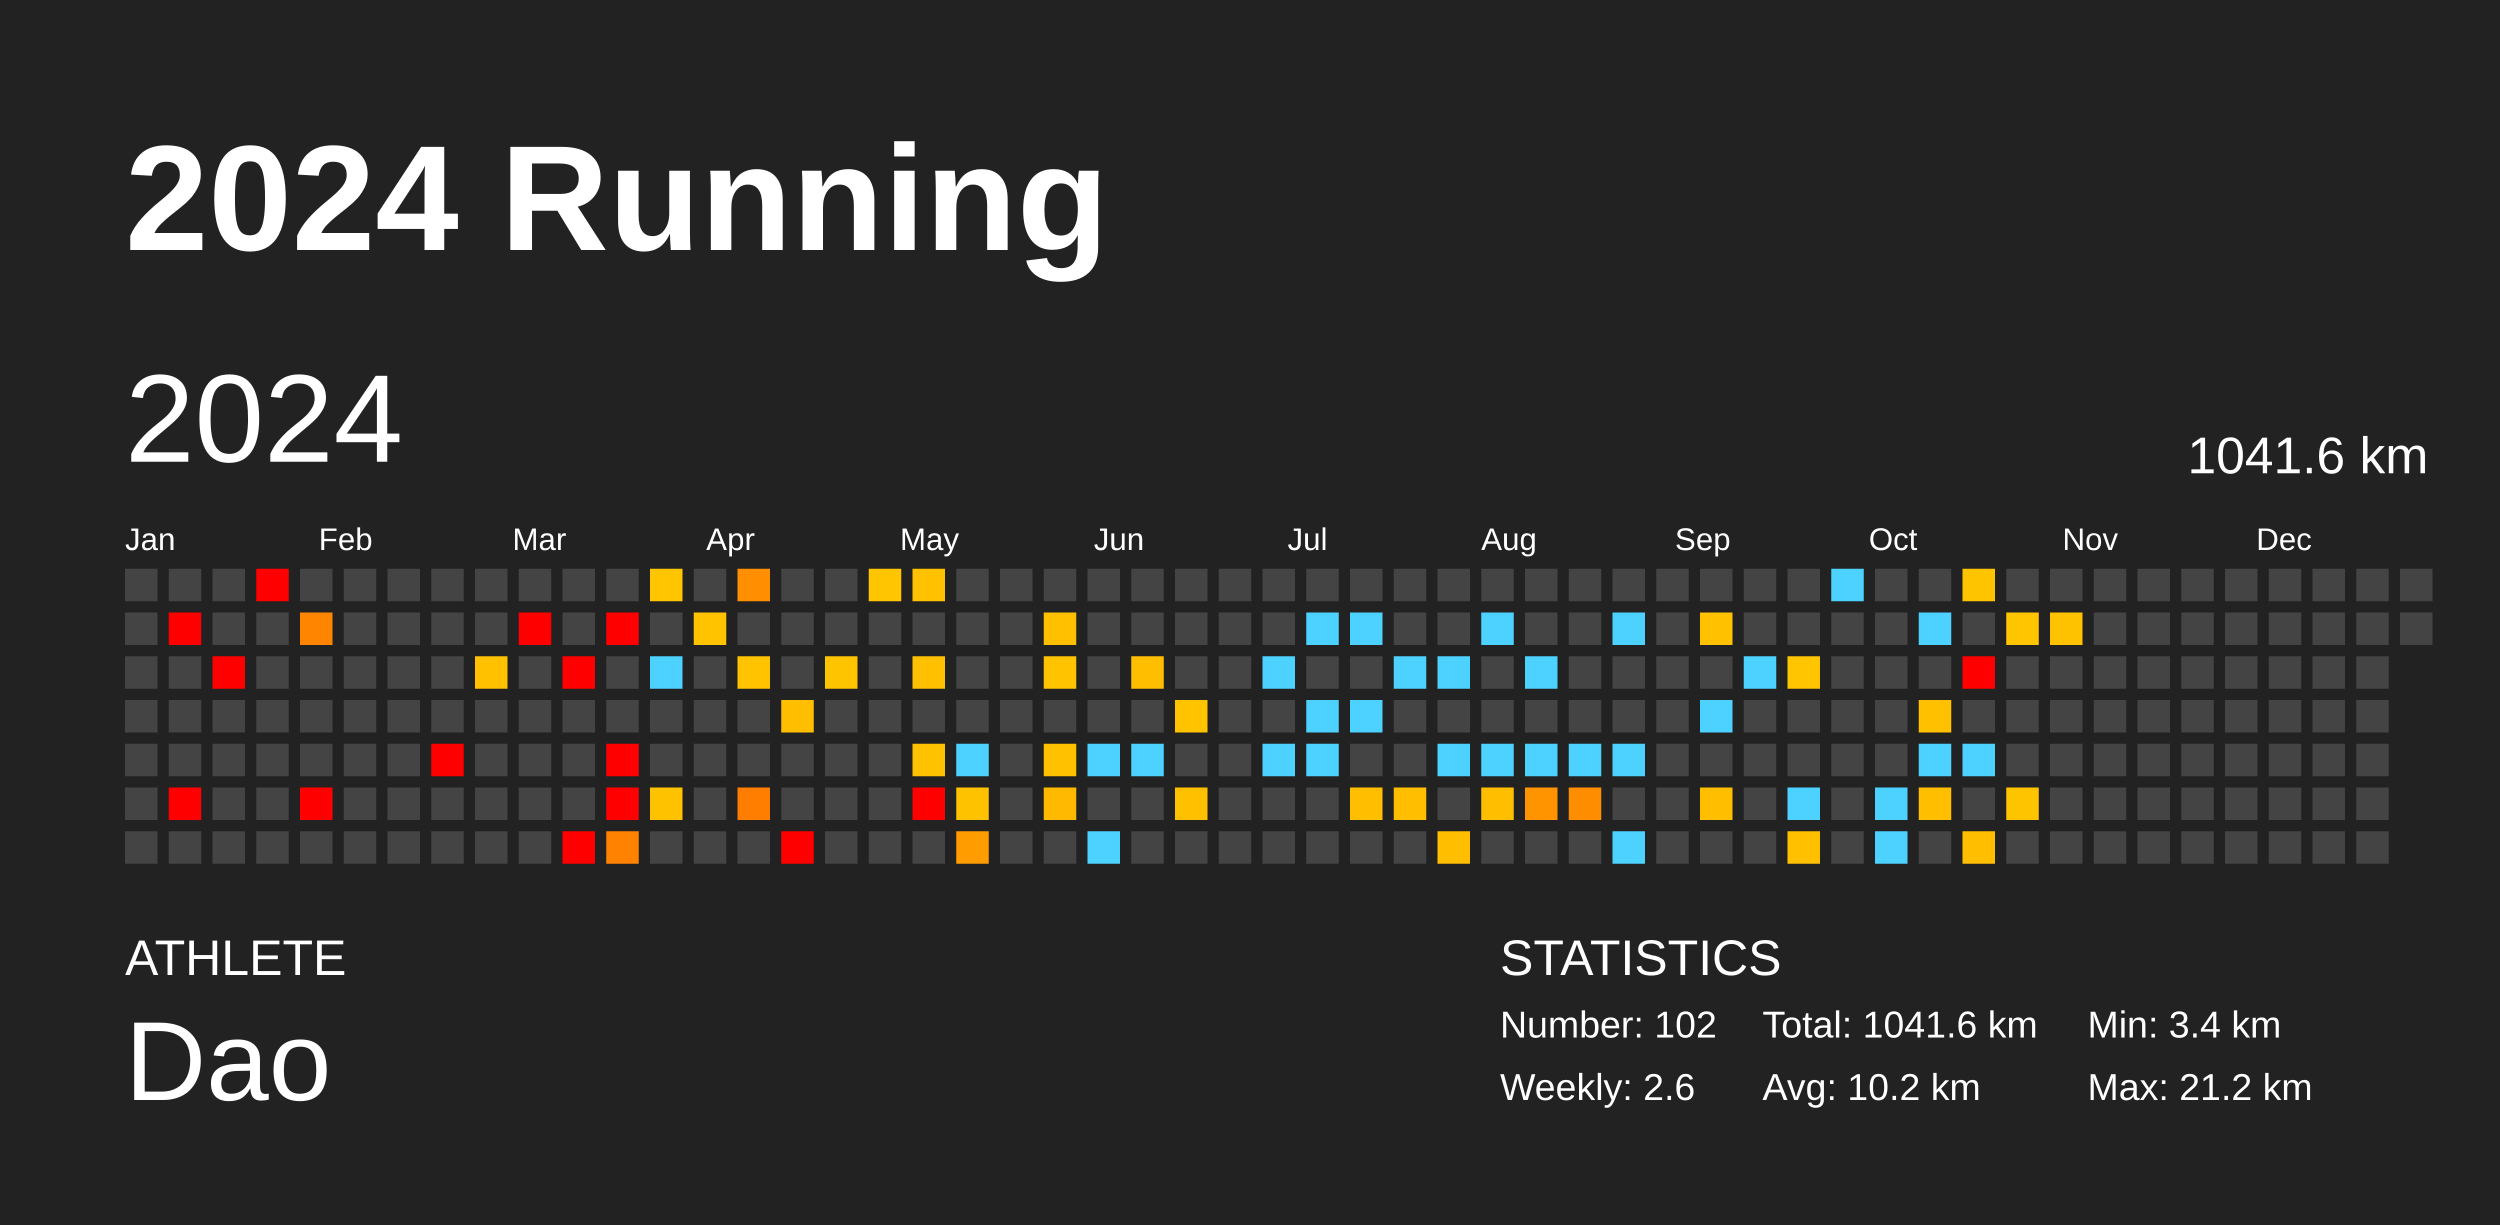
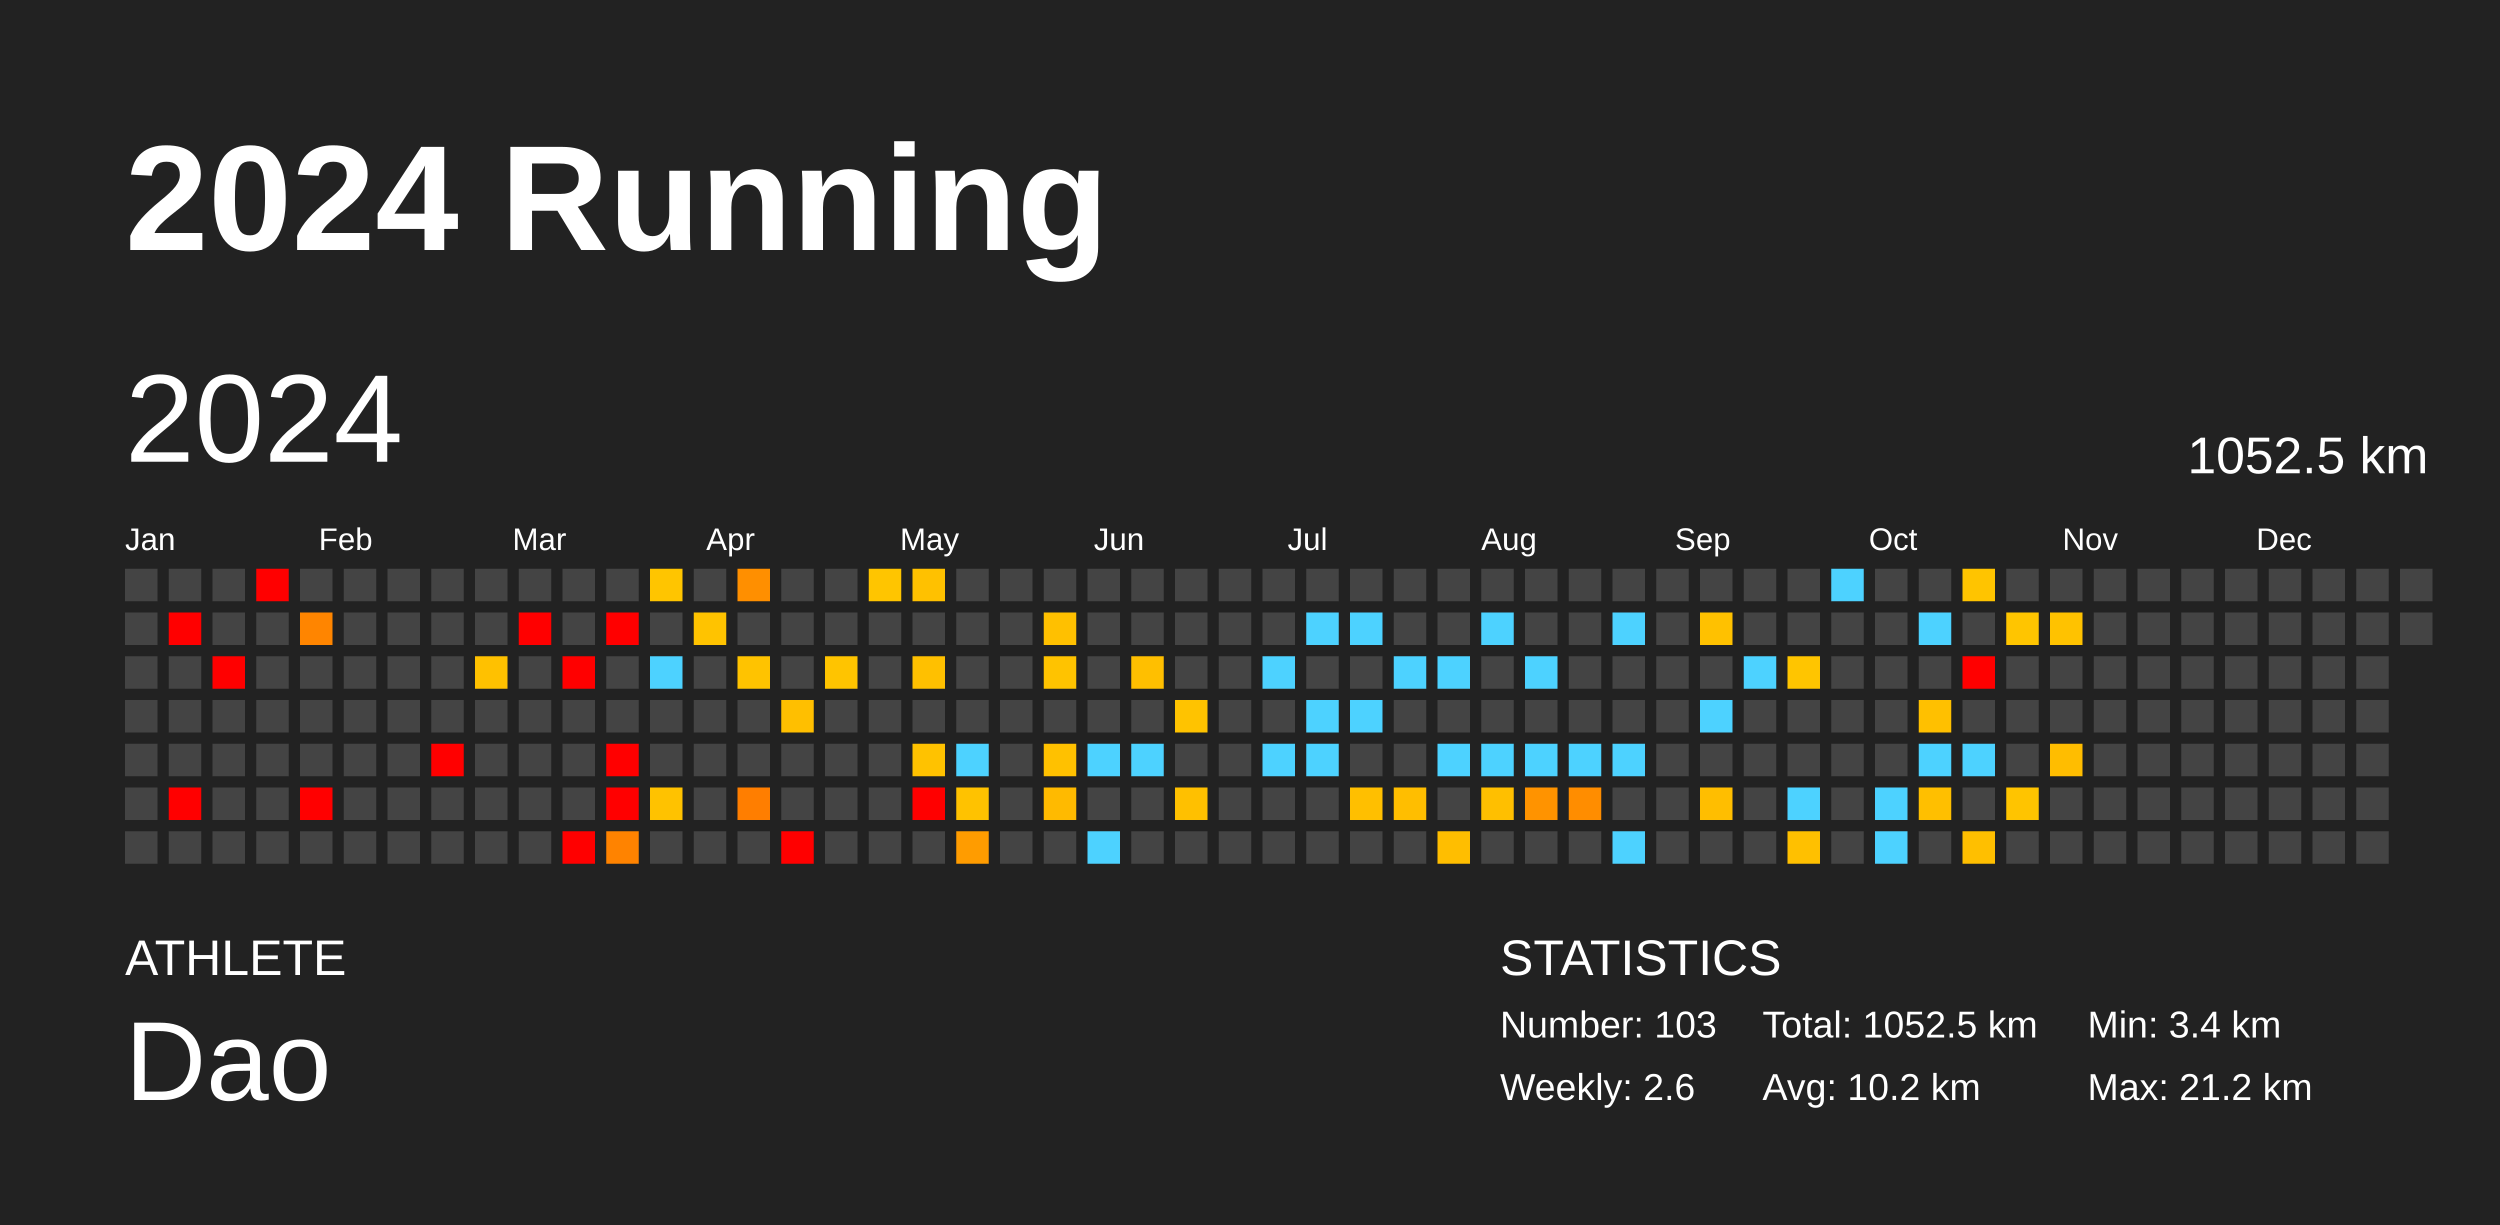
<svg xmlns="http://www.w3.org/2000/svg" baseProfile="full" height="98mm" version="1.1" viewBox="0,0,200,98" width="200mm">
  <defs />
  <rect fill="#222222" height="98" width="200" x="0" y="0" />
  <text fill="#FFFFFF" style="font-size:12px; font-family:Arial; font-weight:bold;" x="10" y="20">2024 Running</text>
  <text fill="#FFFFFF" style="font-size:4px; font-family:Arial" x="10" y="78">ATHLETE</text>
  <text fill="#FFFFFF" style="font-size:9px; font-family:Arial" x="10" y="88">Dao</text>
  <text fill="#FFFFFF" style="font-size:4px; font-family:Arial" x="120" y="78">STATISTICS</text>
-   <text fill="#FFFFFF" style="font-size:3px; font-family:Arial" x="120" y="83">Number: 102</text>
+   <text fill="#FFFFFF" style="font-size:3px; font-family:Arial" x="120" y="83">Number: 103</text>
  <text fill="#FFFFFF" style="font-size:3px; font-family:Arial" x="120" y="88">Weekly: 2.6</text>
-   <text fill="#FFFFFF" style="font-size:3px; font-family:Arial" x="141" y="83">Total: 1041.6 km</text>
+   <text fill="#FFFFFF" style="font-size:3px; font-family:Arial" x="141" y="83">Total: 1052.5 km</text>
  <text fill="#FFFFFF" style="font-size:3px; font-family:Arial" x="141" y="88">Avg: 10.2 km</text>
  <text fill="#FFFFFF" style="font-size:3px; font-family:Arial" x="167" y="83">Min: 3.4 km</text>
  <text fill="#FFFFFF" style="font-size:3px; font-family:Arial" x="167" y="88">Max: 21.2 km</text>
  <text dominant-baseline="hanging" fill="#FFFFFF" style="font-size:10.0px; font-family:Arial;" x="10" y="30">2024</text>
-   <text dominant-baseline="hanging" fill="#FFFFFF" style="font-size:4.125px; font-family:Arial;" x="175" y="35">1041.6 km</text>
+   <text dominant-baseline="hanging" fill="#FFFFFF" style="font-size:4.125px; font-family:Arial;" x="175" y="35">1052.5 km</text>
  <text fill="#FFFFFF" style="font-size:2.5px; font-family:Arial" x="10.0" y="44">Jan</text>
  <text fill="#FFFFFF" style="font-size:2.5px; font-family:Arial" x="25.5" y="44">Feb</text>
  <text fill="#FFFFFF" style="font-size:2.5px; font-family:Arial" x="41.0" y="44">Mar</text>
  <text fill="#FFFFFF" style="font-size:2.5px; font-family:Arial" x="56.5" y="44">Apr</text>
  <text fill="#FFFFFF" style="font-size:2.5px; font-family:Arial" x="72.0" y="44">May</text>
  <text fill="#FFFFFF" style="font-size:2.5px; font-family:Arial" x="87.5" y="44">Jun</text>
  <text fill="#FFFFFF" style="font-size:2.5px; font-family:Arial" x="103.0" y="44">Jul</text>
  <text fill="#FFFFFF" style="font-size:2.5px; font-family:Arial" x="118.5" y="44">Aug</text>
  <text fill="#FFFFFF" style="font-size:2.5px; font-family:Arial" x="134.0" y="44">Sep</text>
  <text fill="#FFFFFF" style="font-size:2.5px; font-family:Arial" x="149.5" y="44">Oct</text>
  <text fill="#FFFFFF" style="font-size:2.5px; font-family:Arial" x="165.0" y="44">Nov</text>
  <text fill="#FFFFFF" style="font-size:2.5px; font-family:Arial" x="180.5" y="44">Dec</text>
  <rect fill="#444444" height="2.6" width="2.6" x="10.0" y="45.5" />
  <rect fill="#444444" height="2.6" width="2.6" x="10.0" y="49.0" />
  <rect fill="#444444" height="2.6" width="2.6" x="10.0" y="52.5" />
  <rect fill="#444444" height="2.6" width="2.6" x="10.0" y="56.0" />
  <rect fill="#444444" height="2.6" width="2.6" x="10.0" y="59.5" />
  <rect fill="#444444" height="2.6" width="2.6" x="10.0" y="63.0" />
  <rect fill="#444444" height="2.6" width="2.6" x="10.0" y="66.5" />
  <rect fill="#444444" height="2.6" width="2.6" x="13.5" y="45.5" />
  <rect fill="red" height="2.6" width="2.6" x="13.5" y="49.0" />
  <rect fill="#444444" height="2.6" width="2.6" x="13.5" y="52.5" />
  <rect fill="#444444" height="2.6" width="2.6" x="13.5" y="56.0" />
  <rect fill="#444444" height="2.6" width="2.6" x="13.5" y="59.5" />
  <rect fill="red" height="2.6" width="2.6" x="13.5" y="63.0" />
  <rect fill="#444444" height="2.6" width="2.6" x="13.5" y="66.5" />
  <rect fill="#444444" height="2.6" width="2.6" x="17.0" y="45.5" />
  <rect fill="#444444" height="2.6" width="2.6" x="17.0" y="49.0" />
  <rect fill="red" height="2.6" width="2.6" x="17.0" y="52.5" />
  <rect fill="#444444" height="2.6" width="2.6" x="17.0" y="56.0" />
  <rect fill="#444444" height="2.6" width="2.6" x="17.0" y="59.5" />
  <rect fill="#444444" height="2.6" width="2.6" x="17.0" y="63.0" />
  <rect fill="#444444" height="2.6" width="2.6" x="17.0" y="66.5" />
  <rect fill="red" height="2.6" width="2.6" x="20.5" y="45.5" />
  <rect fill="#444444" height="2.6" width="2.6" x="20.5" y="49.0" />
  <rect fill="#444444" height="2.6" width="2.6" x="20.5" y="52.5" />
  <rect fill="#444444" height="2.6" width="2.6" x="20.5" y="56.0" />
  <rect fill="#444444" height="2.6" width="2.6" x="20.5" y="59.5" />
  <rect fill="#444444" height="2.6" width="2.6" x="20.5" y="63.0" />
  <rect fill="#444444" height="2.6" width="2.6" x="20.5" y="66.5" />
  <rect fill="#444444" height="2.6" width="2.6" x="24.0" y="45.5" />
  <rect fill="#ff8500" height="2.6" width="2.6" x="24.0" y="49.0" />
  <rect fill="#444444" height="2.6" width="2.6" x="24.0" y="52.5" />
  <rect fill="#444444" height="2.6" width="2.6" x="24.0" y="56.0" />
  <rect fill="#444444" height="2.6" width="2.6" x="24.0" y="59.5" />
  <rect fill="red" height="2.6" width="2.6" x="24.0" y="63.0" />
  <rect fill="#444444" height="2.6" width="2.6" x="24.0" y="66.5" />
  <rect fill="#444444" height="2.6" width="2.6" x="27.5" y="45.5" />
  <rect fill="#444444" height="2.6" width="2.6" x="27.5" y="49.0" />
  <rect fill="#444444" height="2.6" width="2.6" x="27.5" y="52.5" />
  <rect fill="#444444" height="2.6" width="2.6" x="27.5" y="56.0" />
  <rect fill="#444444" height="2.6" width="2.6" x="27.5" y="59.5" />
  <rect fill="#444444" height="2.6" width="2.6" x="27.5" y="63.0" />
  <rect fill="#444444" height="2.6" width="2.6" x="27.5" y="66.5" />
  <rect fill="#444444" height="2.6" width="2.6" x="31.0" y="45.5" />
  <rect fill="#444444" height="2.6" width="2.6" x="31.0" y="49.0" />
  <rect fill="#444444" height="2.6" width="2.6" x="31.0" y="52.5" />
  <rect fill="#444444" height="2.6" width="2.6" x="31.0" y="56.0" />
  <rect fill="#444444" height="2.6" width="2.6" x="31.0" y="59.5" />
  <rect fill="#444444" height="2.6" width="2.6" x="31.0" y="63.0" />
  <rect fill="#444444" height="2.6" width="2.6" x="31.0" y="66.5" />
  <rect fill="#444444" height="2.6" width="2.6" x="34.5" y="45.5" />
  <rect fill="#444444" height="2.6" width="2.6" x="34.5" y="49.0" />
  <rect fill="#444444" height="2.6" width="2.6" x="34.5" y="52.5" />
  <rect fill="#444444" height="2.6" width="2.6" x="34.5" y="56.0" />
  <rect fill="red" height="2.6" width="2.6" x="34.5" y="59.5" />
  <rect fill="#444444" height="2.6" width="2.6" x="34.5" y="63.0" />
  <rect fill="#444444" height="2.6" width="2.6" x="34.5" y="66.5" />
  <rect fill="#444444" height="2.6" width="2.6" x="38.0" y="45.5" />
  <rect fill="#444444" height="2.6" width="2.6" x="38.0" y="49.0" />
  <rect fill="#ffc100" height="2.6" width="2.6" x="38.0" y="52.5" />
  <rect fill="#444444" height="2.6" width="2.6" x="38.0" y="56.0" />
  <rect fill="#444444" height="2.6" width="2.6" x="38.0" y="59.5" />
  <rect fill="#444444" height="2.6" width="2.6" x="38.0" y="63.0" />
  <rect fill="#444444" height="2.6" width="2.6" x="38.0" y="66.5" />
  <rect fill="#444444" height="2.6" width="2.6" x="41.5" y="45.5" />
  <rect fill="red" height="2.6" width="2.6" x="41.5" y="49.0" />
  <rect fill="#444444" height="2.6" width="2.6" x="41.5" y="52.5" />
  <rect fill="#444444" height="2.6" width="2.6" x="41.5" y="56.0" />
  <rect fill="#444444" height="2.6" width="2.6" x="41.5" y="59.5" />
  <rect fill="#444444" height="2.6" width="2.6" x="41.5" y="63.0" />
  <rect fill="#444444" height="2.6" width="2.6" x="41.5" y="66.5" />
  <rect fill="#444444" height="2.6" width="2.6" x="45.0" y="45.5" />
  <rect fill="#444444" height="2.6" width="2.6" x="45.0" y="49.0" />
  <rect fill="red" height="2.6" width="2.6" x="45.0" y="52.5" />
  <rect fill="#444444" height="2.6" width="2.6" x="45.0" y="56.0" />
  <rect fill="#444444" height="2.6" width="2.6" x="45.0" y="59.5" />
  <rect fill="#444444" height="2.6" width="2.6" x="45.0" y="63.0" />
  <rect fill="red" height="2.6" width="2.6" x="45.0" y="66.5" />
  <rect fill="#444444" height="2.6" width="2.6" x="48.5" y="45.5" />
  <rect fill="red" height="2.6" width="2.6" x="48.5" y="49.0" />
  <rect fill="#444444" height="2.6" width="2.6" x="48.5" y="52.5" />
  <rect fill="#444444" height="2.6" width="2.6" x="48.5" y="56.0" />
  <rect fill="red" height="2.6" width="2.6" x="48.5" y="59.5" />
  <rect fill="red" height="2.6" width="2.6" x="48.5" y="63.0" />
  <rect fill="#ff8300" height="2.6" width="2.6" x="48.5" y="66.5" />
  <rect fill="#ffc500" height="2.6" width="2.6" x="52.0" y="45.5" />
  <rect fill="#444444" height="2.6" width="2.6" x="52.0" y="49.0" />
  <rect fill="#4dd2ff" height="2.6" width="2.6" x="52.0" y="52.5" />
  <rect fill="#444444" height="2.6" width="2.6" x="52.0" y="56.0" />
  <rect fill="#444444" height="2.6" width="2.6" x="52.0" y="59.5" />
  <rect fill="#ffc200" height="2.6" width="2.6" x="52.0" y="63.0" />
  <rect fill="#444444" height="2.6" width="2.6" x="52.0" y="66.5" />
  <rect fill="#444444" height="2.6" width="2.6" x="55.5" y="45.5" />
  <rect fill="#ffc300" height="2.6" width="2.6" x="55.5" y="49.0" />
  <rect fill="#444444" height="2.6" width="2.6" x="55.5" y="52.5" />
  <rect fill="#444444" height="2.6" width="2.6" x="55.5" y="56.0" />
  <rect fill="#444444" height="2.6" width="2.6" x="55.5" y="59.5" />
  <rect fill="#444444" height="2.6" width="2.6" x="55.5" y="63.0" />
  <rect fill="#444444" height="2.6" width="2.6" x="55.5" y="66.5" />
  <rect fill="#ff8f00" height="2.6" width="2.6" x="59.0" y="45.5" />
  <rect fill="#444444" height="2.6" width="2.6" x="59.0" y="49.0" />
  <rect fill="#ffc300" height="2.6" width="2.6" x="59.0" y="52.5" />
  <rect fill="#444444" height="2.6" width="2.6" x="59.0" y="56.0" />
  <rect fill="#444444" height="2.6" width="2.6" x="59.0" y="59.5" />
  <rect fill="#ff7e00" height="2.6" width="2.6" x="59.0" y="63.0" />
  <rect fill="#444444" height="2.6" width="2.6" x="59.0" y="66.5" />
  <rect fill="#444444" height="2.6" width="2.6" x="62.5" y="45.5" />
  <rect fill="#444444" height="2.6" width="2.6" x="62.5" y="49.0" />
  <rect fill="#444444" height="2.6" width="2.6" x="62.5" y="52.5" />
  <rect fill="#ffbf00" height="2.6" width="2.6" x="62.5" y="56.0" />
  <rect fill="#444444" height="2.6" width="2.6" x="62.5" y="59.5" />
  <rect fill="#444444" height="2.6" width="2.6" x="62.5" y="63.0" />
  <rect fill="red" height="2.6" width="2.6" x="62.5" y="66.5" />
  <rect fill="#444444" height="2.6" width="2.6" x="66.0" y="45.5" />
  <rect fill="#444444" height="2.6" width="2.6" x="66.0" y="49.0" />
  <rect fill="#ffc400" height="2.6" width="2.6" x="66.0" y="52.5" />
  <rect fill="#444444" height="2.6" width="2.6" x="66.0" y="56.0" />
  <rect fill="#444444" height="2.6" width="2.6" x="66.0" y="59.5" />
  <rect fill="#444444" height="2.6" width="2.6" x="66.0" y="63.0" />
  <rect fill="#444444" height="2.6" width="2.6" x="66.0" y="66.5" />
  <rect fill="#ffc500" height="2.6" width="2.6" x="69.5" y="45.5" />
  <rect fill="#444444" height="2.6" width="2.6" x="69.5" y="49.0" />
  <rect fill="#444444" height="2.6" width="2.6" x="69.5" y="52.5" />
  <rect fill="#444444" height="2.6" width="2.6" x="69.5" y="56.0" />
  <rect fill="#444444" height="2.6" width="2.6" x="69.5" y="59.5" />
  <rect fill="#444444" height="2.6" width="2.6" x="69.5" y="63.0" />
  <rect fill="#444444" height="2.6" width="2.6" x="69.5" y="66.5" />
  <rect fill="#ffc100" height="2.6" width="2.6" x="73.0" y="45.5" />
  <rect fill="#444444" height="2.6" width="2.6" x="73.0" y="49.0" />
  <rect fill="#ffc000" height="2.6" width="2.6" x="73.0" y="52.5" />
  <rect fill="#444444" height="2.6" width="2.6" x="73.0" y="56.0" />
  <rect fill="#ffc200" height="2.6" width="2.6" x="73.0" y="59.5" />
  <rect fill="red" height="2.6" width="2.6" x="73.0" y="63.0" />
  <rect fill="#444444" height="2.6" width="2.6" x="73.0" y="66.5" />
  <rect fill="#444444" height="2.6" width="2.6" x="76.5" y="45.5" />
  <rect fill="#444444" height="2.6" width="2.6" x="76.5" y="49.0" />
  <rect fill="#444444" height="2.6" width="2.6" x="76.5" y="52.5" />
  <rect fill="#444444" height="2.6" width="2.6" x="76.5" y="56.0" />
  <rect fill="#4dd2ff" height="2.6" width="2.6" x="76.5" y="59.5" />
  <rect fill="#ffc200" height="2.6" width="2.6" x="76.5" y="63.0" />
  <rect fill="#ff9c00" height="2.6" width="2.6" x="76.5" y="66.5" />
  <rect fill="#444444" height="2.6" width="2.6" x="80.0" y="45.5" />
  <rect fill="#444444" height="2.6" width="2.6" x="80.0" y="49.0" />
  <rect fill="#444444" height="2.6" width="2.6" x="80.0" y="52.5" />
  <rect fill="#444444" height="2.6" width="2.6" x="80.0" y="56.0" />
  <rect fill="#444444" height="2.6" width="2.6" x="80.0" y="59.5" />
  <rect fill="#444444" height="2.6" width="2.6" x="80.0" y="63.0" />
  <rect fill="#444444" height="2.6" width="2.6" x="80.0" y="66.5" />
  <rect fill="#444444" height="2.6" width="2.6" x="83.5" y="45.5" />
  <rect fill="#ffc000" height="2.6" width="2.6" x="83.5" y="49.0" />
  <rect fill="#ffc300" height="2.6" width="2.6" x="83.5" y="52.5" />
  <rect fill="#444444" height="2.6" width="2.6" x="83.5" y="56.0" />
  <rect fill="#ffc100" height="2.6" width="2.6" x="83.5" y="59.5" />
  <rect fill="#ffba00" height="2.6" width="2.6" x="83.5" y="63.0" />
  <rect fill="#444444" height="2.6" width="2.6" x="83.5" y="66.5" />
  <rect fill="#444444" height="2.6" width="2.6" x="87.0" y="45.5" />
  <rect fill="#444444" height="2.6" width="2.6" x="87.0" y="49.0" />
  <rect fill="#444444" height="2.6" width="2.6" x="87.0" y="52.5" />
  <rect fill="#444444" height="2.6" width="2.6" x="87.0" y="56.0" />
  <rect fill="#4dd2ff" height="2.6" width="2.6" x="87.0" y="59.5" />
  <rect fill="#444444" height="2.6" width="2.6" x="87.0" y="63.0" />
  <rect fill="#4dd2ff" height="2.6" width="2.6" x="87.0" y="66.5" />
  <rect fill="#444444" height="2.6" width="2.6" x="90.5" y="45.5" />
  <rect fill="#444444" height="2.6" width="2.6" x="90.5" y="49.0" />
  <rect fill="#ffbf00" height="2.6" width="2.6" x="90.5" y="52.5" />
  <rect fill="#444444" height="2.6" width="2.6" x="90.5" y="56.0" />
  <rect fill="#4dd2ff" height="2.6" width="2.6" x="90.5" y="59.5" />
  <rect fill="#444444" height="2.6" width="2.6" x="90.5" y="63.0" />
  <rect fill="#444444" height="2.6" width="2.6" x="90.5" y="66.5" />
  <rect fill="#444444" height="2.6" width="2.6" x="94.0" y="45.5" />
  <rect fill="#444444" height="2.6" width="2.6" x="94.0" y="49.0" />
  <rect fill="#444444" height="2.6" width="2.6" x="94.0" y="52.5" />
  <rect fill="#ffc300" height="2.6" width="2.6" x="94.0" y="56.0" />
  <rect fill="#444444" height="2.6" width="2.6" x="94.0" y="59.5" />
  <rect fill="#ffc000" height="2.6" width="2.6" x="94.0" y="63.0" />
  <rect fill="#444444" height="2.6" width="2.6" x="94.0" y="66.5" />
  <rect fill="#444444" height="2.6" width="2.6" x="97.5" y="45.5" />
  <rect fill="#444444" height="2.6" width="2.6" x="97.5" y="49.0" />
  <rect fill="#444444" height="2.6" width="2.6" x="97.5" y="52.5" />
  <rect fill="#444444" height="2.6" width="2.6" x="97.5" y="56.0" />
  <rect fill="#444444" height="2.6" width="2.6" x="97.5" y="59.5" />
  <rect fill="#444444" height="2.6" width="2.6" x="97.5" y="63.0" />
  <rect fill="#444444" height="2.6" width="2.6" x="97.5" y="66.5" />
  <rect fill="#444444" height="2.6" width="2.6" x="101.0" y="45.5" />
  <rect fill="#444444" height="2.6" width="2.6" x="101.0" y="49.0" />
  <rect fill="#4dd2ff" height="2.6" width="2.6" x="101.0" y="52.5" />
  <rect fill="#444444" height="2.6" width="2.6" x="101.0" y="56.0" />
  <rect fill="#4dd2ff" height="2.6" width="2.6" x="101.0" y="59.5" />
  <rect fill="#444444" height="2.6" width="2.6" x="101.0" y="63.0" />
  <rect fill="#444444" height="2.6" width="2.6" x="101.0" y="66.5" />
  <rect fill="#444444" height="2.6" width="2.6" x="104.5" y="45.5" />
  <rect fill="#4dd2ff" height="2.6" width="2.6" x="104.5" y="49.0" />
  <rect fill="#444444" height="2.6" width="2.6" x="104.5" y="52.5" />
  <rect fill="#4dd2ff" height="2.6" width="2.6" x="104.5" y="56.0" />
  <rect fill="#4dd2ff" height="2.6" width="2.6" x="104.5" y="59.5" />
  <rect fill="#444444" height="2.6" width="2.6" x="104.5" y="63.0" />
  <rect fill="#444444" height="2.6" width="2.6" x="104.5" y="66.5" />
  <rect fill="#444444" height="2.6" width="2.6" x="108.0" y="45.5" />
  <rect fill="#4dd2ff" height="2.6" width="2.6" x="108.0" y="49.0" />
  <rect fill="#444444" height="2.6" width="2.6" x="108.0" y="52.5" />
  <rect fill="#4dd2ff" height="2.6" width="2.6" x="108.0" y="56.0" />
  <rect fill="#444444" height="2.6" width="2.6" x="108.0" y="59.5" />
  <rect fill="#ffbf00" height="2.6" width="2.6" x="108.0" y="63.0" />
  <rect fill="#444444" height="2.6" width="2.6" x="108.0" y="66.5" />
  <rect fill="#444444" height="2.6" width="2.6" x="111.5" y="45.5" />
  <rect fill="#444444" height="2.6" width="2.6" x="111.5" y="49.0" />
  <rect fill="#4dd2ff" height="2.6" width="2.6" x="111.5" y="52.5" />
  <rect fill="#444444" height="2.6" width="2.6" x="111.5" y="56.0" />
  <rect fill="#444444" height="2.6" width="2.6" x="111.5" y="59.5" />
  <rect fill="#ffbe00" height="2.6" width="2.6" x="111.5" y="63.0" />
  <rect fill="#444444" height="2.6" width="2.6" x="111.5" y="66.5" />
  <rect fill="#444444" height="2.6" width="2.6" x="115.0" y="45.5" />
  <rect fill="#444444" height="2.6" width="2.6" x="115.0" y="49.0" />
  <rect fill="#4dd2ff" height="2.6" width="2.6" x="115.0" y="52.5" />
  <rect fill="#444444" height="2.6" width="2.6" x="115.0" y="56.0" />
  <rect fill="#4dd2ff" height="2.6" width="2.6" x="115.0" y="59.5" />
  <rect fill="#444444" height="2.6" width="2.6" x="115.0" y="63.0" />
  <rect fill="#ffbe00" height="2.6" width="2.6" x="115.0" y="66.5" />
  <rect fill="#444444" height="2.6" width="2.6" x="118.5" y="45.5" />
  <rect fill="#4dd2ff" height="2.6" width="2.6" x="118.5" y="49.0" />
  <rect fill="#444444" height="2.6" width="2.6" x="118.5" y="52.5" />
  <rect fill="#444444" height="2.6" width="2.6" x="118.5" y="56.0" />
  <rect fill="#4dd2ff" height="2.6" width="2.6" x="118.5" y="59.5" />
  <rect fill="#ffbf00" height="2.6" width="2.6" x="118.5" y="63.0" />
  <rect fill="#444444" height="2.6" width="2.6" x="118.5" y="66.5" />
  <rect fill="#444444" height="2.6" width="2.6" x="122.0" y="45.5" />
  <rect fill="#444444" height="2.6" width="2.6" x="122.0" y="49.0" />
  <rect fill="#4dd2ff" height="2.6" width="2.6" x="122.0" y="52.5" />
  <rect fill="#444444" height="2.6" width="2.6" x="122.0" y="56.0" />
  <rect fill="#4dd2ff" height="2.6" width="2.6" x="122.0" y="59.5" />
  <rect fill="#ff9300" height="2.6" width="2.6" x="122.0" y="63.0" />
  <rect fill="#444444" height="2.6" width="2.6" x="122.0" y="66.5" />
  <rect fill="#444444" height="2.6" width="2.6" x="125.5" y="45.5" />
  <rect fill="#444444" height="2.6" width="2.6" x="125.5" y="49.0" />
  <rect fill="#444444" height="2.6" width="2.6" x="125.5" y="52.5" />
  <rect fill="#444444" height="2.6" width="2.6" x="125.5" y="56.0" />
  <rect fill="#4dd2ff" height="2.6" width="2.6" x="125.5" y="59.5" />
  <rect fill="#ff8d00" height="2.6" width="2.6" x="125.5" y="63.0" />
  <rect fill="#444444" height="2.6" width="2.6" x="125.5" y="66.5" />
  <rect fill="#444444" height="2.6" width="2.6" x="129.0" y="45.5" />
  <rect fill="#4dd2ff" height="2.6" width="2.6" x="129.0" y="49.0" />
  <rect fill="#444444" height="2.6" width="2.6" x="129.0" y="52.5" />
  <rect fill="#444444" height="2.6" width="2.6" x="129.0" y="56.0" />
  <rect fill="#4dd2ff" height="2.6" width="2.6" x="129.0" y="59.5" />
  <rect fill="#444444" height="2.6" width="2.6" x="129.0" y="63.0" />
  <rect fill="#4dd2ff" height="2.6" width="2.6" x="129.0" y="66.5" />
  <rect fill="#444444" height="2.6" width="2.6" x="132.5" y="45.5" />
  <rect fill="#444444" height="2.6" width="2.6" x="132.5" y="49.0" />
  <rect fill="#444444" height="2.6" width="2.6" x="132.5" y="52.5" />
  <rect fill="#444444" height="2.6" width="2.6" x="132.5" y="56.0" />
  <rect fill="#444444" height="2.6" width="2.6" x="132.5" y="59.5" />
  <rect fill="#444444" height="2.6" width="2.6" x="132.5" y="63.0" />
  <rect fill="#444444" height="2.6" width="2.6" x="132.5" y="66.5" />
  <rect fill="#444444" height="2.6" width="2.6" x="136.0" y="45.5" />
  <rect fill="#ffc100" height="2.6" width="2.6" x="136.0" y="49.0" />
  <rect fill="#444444" height="2.6" width="2.6" x="136.0" y="52.5" />
  <rect fill="#4dd2ff" height="2.6" width="2.6" x="136.0" y="56.0" />
  <rect fill="#444444" height="2.6" width="2.6" x="136.0" y="59.5" />
  <rect fill="#ffbe00" height="2.6" width="2.6" x="136.0" y="63.0" />
  <rect fill="#444444" height="2.6" width="2.6" x="136.0" y="66.5" />
  <rect fill="#444444" height="2.6" width="2.6" x="139.5" y="45.5" />
  <rect fill="#444444" height="2.6" width="2.6" x="139.5" y="49.0" />
  <rect fill="#4dd2ff" height="2.6" width="2.6" x="139.5" y="52.5" />
  <rect fill="#444444" height="2.6" width="2.6" x="139.5" y="56.0" />
  <rect fill="#444444" height="2.6" width="2.6" x="139.5" y="59.5" />
  <rect fill="#444444" height="2.6" width="2.6" x="139.5" y="63.0" />
  <rect fill="#444444" height="2.6" width="2.6" x="139.5" y="66.5" />
  <rect fill="#444444" height="2.6" width="2.6" x="143.0" y="45.5" />
  <rect fill="#444444" height="2.6" width="2.6" x="143.0" y="49.0" />
  <rect fill="#ffc500" height="2.6" width="2.6" x="143.0" y="52.5" />
  <rect fill="#444444" height="2.6" width="2.6" x="143.0" y="56.0" />
  <rect fill="#444444" height="2.6" width="2.6" x="143.0" y="59.5" />
  <rect fill="#4dd2ff" height="2.6" width="2.6" x="143.0" y="63.0" />
  <rect fill="#ffc000" height="2.6" width="2.6" x="143.0" y="66.5" />
  <rect fill="#4dd2ff" height="2.6" width="2.6" x="146.5" y="45.5" />
  <rect fill="#444444" height="2.6" width="2.6" x="146.5" y="49.0" />
  <rect fill="#444444" height="2.6" width="2.6" x="146.5" y="52.5" />
  <rect fill="#444444" height="2.6" width="2.6" x="146.5" y="56.0" />
  <rect fill="#444444" height="2.6" width="2.6" x="146.5" y="59.5" />
  <rect fill="#444444" height="2.6" width="2.6" x="146.5" y="63.0" />
  <rect fill="#444444" height="2.6" width="2.6" x="146.5" y="66.5" />
  <rect fill="#444444" height="2.6" width="2.6" x="150.0" y="45.5" />
  <rect fill="#444444" height="2.6" width="2.6" x="150.0" y="49.0" />
  <rect fill="#444444" height="2.6" width="2.6" x="150.0" y="52.5" />
  <rect fill="#444444" height="2.6" width="2.6" x="150.0" y="56.0" />
  <rect fill="#444444" height="2.6" width="2.6" x="150.0" y="59.5" />
  <rect fill="#4dd2ff" height="2.6" width="2.6" x="150.0" y="63.0" />
  <rect fill="#4dd2ff" height="2.6" width="2.6" x="150.0" y="66.5" />
  <rect fill="#444444" height="2.6" width="2.6" x="153.5" y="45.5" />
  <rect fill="#4dd2ff" height="2.6" width="2.6" x="153.5" y="49.0" />
  <rect fill="#444444" height="2.6" width="2.6" x="153.5" y="52.5" />
  <rect fill="#ffc000" height="2.6" width="2.6" x="153.5" y="56.0" />
  <rect fill="#4dd2ff" height="2.6" width="2.6" x="153.5" y="59.5" />
  <rect fill="#ffbf00" height="2.6" width="2.6" x="153.5" y="63.0" />
  <rect fill="#444444" height="2.6" width="2.6" x="153.5" y="66.5" />
  <rect fill="#ffc400" height="2.6" width="2.6" x="157.0" y="45.5" />
  <rect fill="#444444" height="2.6" width="2.6" x="157.0" y="49.0" />
  <rect fill="red" height="2.6" width="2.6" x="157.0" y="52.5" />
  <rect fill="#444444" height="2.6" width="2.6" x="157.0" y="56.0" />
  <rect fill="#4dd2ff" height="2.6" width="2.6" x="157.0" y="59.5" />
  <rect fill="#444444" height="2.6" width="2.6" x="157.0" y="63.0" />
  <rect fill="#ffbf00" height="2.6" width="2.6" x="157.0" y="66.5" />
  <rect fill="#444444" height="2.6" width="2.6" x="160.5" y="45.5" />
  <rect fill="#ffc500" height="2.6" width="2.6" x="160.5" y="49.0" />
  <rect fill="#444444" height="2.6" width="2.6" x="160.5" y="52.5" />
  <rect fill="#444444" height="2.6" width="2.6" x="160.5" y="56.0" />
  <rect fill="#444444" height="2.6" width="2.6" x="160.5" y="59.5" />
  <rect fill="#ffc400" height="2.6" width="2.6" x="160.5" y="63.0" />
  <rect fill="#444444" height="2.6" width="2.6" x="160.5" y="66.5" />
  <rect fill="#444444" height="2.6" width="2.6" x="164.0" y="45.5" />
  <rect fill="#ffc200" height="2.6" width="2.6" x="164.0" y="49.0" />
  <rect fill="#444444" height="2.6" width="2.6" x="164.0" y="52.5" />
  <rect fill="#444444" height="2.6" width="2.6" x="164.0" y="56.0" />
-   <rect fill="#444444" height="2.6" width="2.6" x="164.0" y="59.5" />
+   <rect fill="#ffbd00" height="2.6" width="2.6" x="164.0" y="59.5" />
  <rect fill="#444444" height="2.6" width="2.6" x="164.0" y="63.0" />
  <rect fill="#444444" height="2.6" width="2.6" x="164.0" y="66.5" />
  <rect fill="#444444" height="2.6" width="2.6" x="167.5" y="45.5" />
  <rect fill="#444444" height="2.6" width="2.6" x="167.5" y="49.0" />
  <rect fill="#444444" height="2.6" width="2.6" x="167.5" y="52.5" />
  <rect fill="#444444" height="2.6" width="2.6" x="167.5" y="56.0" />
  <rect fill="#444444" height="2.6" width="2.6" x="167.5" y="59.5" />
  <rect fill="#444444" height="2.6" width="2.6" x="167.5" y="63.0" />
  <rect fill="#444444" height="2.6" width="2.6" x="167.5" y="66.5" />
  <rect fill="#444444" height="2.6" width="2.6" x="171.0" y="45.5" />
  <rect fill="#444444" height="2.6" width="2.6" x="171.0" y="49.0" />
  <rect fill="#444444" height="2.6" width="2.6" x="171.0" y="52.5" />
  <rect fill="#444444" height="2.6" width="2.6" x="171.0" y="56.0" />
  <rect fill="#444444" height="2.6" width="2.6" x="171.0" y="59.5" />
  <rect fill="#444444" height="2.6" width="2.6" x="171.0" y="63.0" />
  <rect fill="#444444" height="2.6" width="2.6" x="171.0" y="66.5" />
  <rect fill="#444444" height="2.6" width="2.6" x="174.5" y="45.5" />
  <rect fill="#444444" height="2.6" width="2.6" x="174.5" y="49.0" />
  <rect fill="#444444" height="2.6" width="2.6" x="174.5" y="52.5" />
  <rect fill="#444444" height="2.6" width="2.6" x="174.5" y="56.0" />
  <rect fill="#444444" height="2.6" width="2.6" x="174.5" y="59.5" />
  <rect fill="#444444" height="2.6" width="2.6" x="174.5" y="63.0" />
  <rect fill="#444444" height="2.6" width="2.6" x="174.5" y="66.5" />
  <rect fill="#444444" height="2.6" width="2.6" x="178.0" y="45.5" />
  <rect fill="#444444" height="2.6" width="2.6" x="178.0" y="49.0" />
  <rect fill="#444444" height="2.6" width="2.6" x="178.0" y="52.5" />
  <rect fill="#444444" height="2.6" width="2.6" x="178.0" y="56.0" />
  <rect fill="#444444" height="2.6" width="2.6" x="178.0" y="59.5" />
  <rect fill="#444444" height="2.6" width="2.6" x="178.0" y="63.0" />
  <rect fill="#444444" height="2.6" width="2.6" x="178.0" y="66.5" />
  <rect fill="#444444" height="2.6" width="2.6" x="181.5" y="45.5" />
  <rect fill="#444444" height="2.6" width="2.6" x="181.5" y="49.0" />
  <rect fill="#444444" height="2.6" width="2.6" x="181.5" y="52.5" />
  <rect fill="#444444" height="2.6" width="2.6" x="181.5" y="56.0" />
  <rect fill="#444444" height="2.6" width="2.6" x="181.5" y="59.5" />
  <rect fill="#444444" height="2.6" width="2.6" x="181.5" y="63.0" />
  <rect fill="#444444" height="2.6" width="2.6" x="181.5" y="66.5" />
  <rect fill="#444444" height="2.6" width="2.6" x="185.0" y="45.5" />
  <rect fill="#444444" height="2.6" width="2.6" x="185.0" y="49.0" />
  <rect fill="#444444" height="2.6" width="2.6" x="185.0" y="52.5" />
  <rect fill="#444444" height="2.6" width="2.6" x="185.0" y="56.0" />
  <rect fill="#444444" height="2.6" width="2.6" x="185.0" y="59.5" />
  <rect fill="#444444" height="2.6" width="2.6" x="185.0" y="63.0" />
  <rect fill="#444444" height="2.6" width="2.6" x="185.0" y="66.5" />
  <rect fill="#444444" height="2.6" width="2.6" x="188.5" y="45.5" />
  <rect fill="#444444" height="2.6" width="2.6" x="188.5" y="49.0" />
  <rect fill="#444444" height="2.6" width="2.6" x="188.5" y="52.5" />
  <rect fill="#444444" height="2.6" width="2.6" x="188.5" y="56.0" />
  <rect fill="#444444" height="2.6" width="2.6" x="188.5" y="59.5" />
  <rect fill="#444444" height="2.6" width="2.6" x="188.5" y="63.0" />
  <rect fill="#444444" height="2.6" width="2.6" x="188.5" y="66.5" />
  <rect fill="#444444" height="2.6" width="2.6" x="192.0" y="45.5" />
  <rect fill="#444444" height="2.6" width="2.6" x="192.0" y="49.0" />
</svg>
